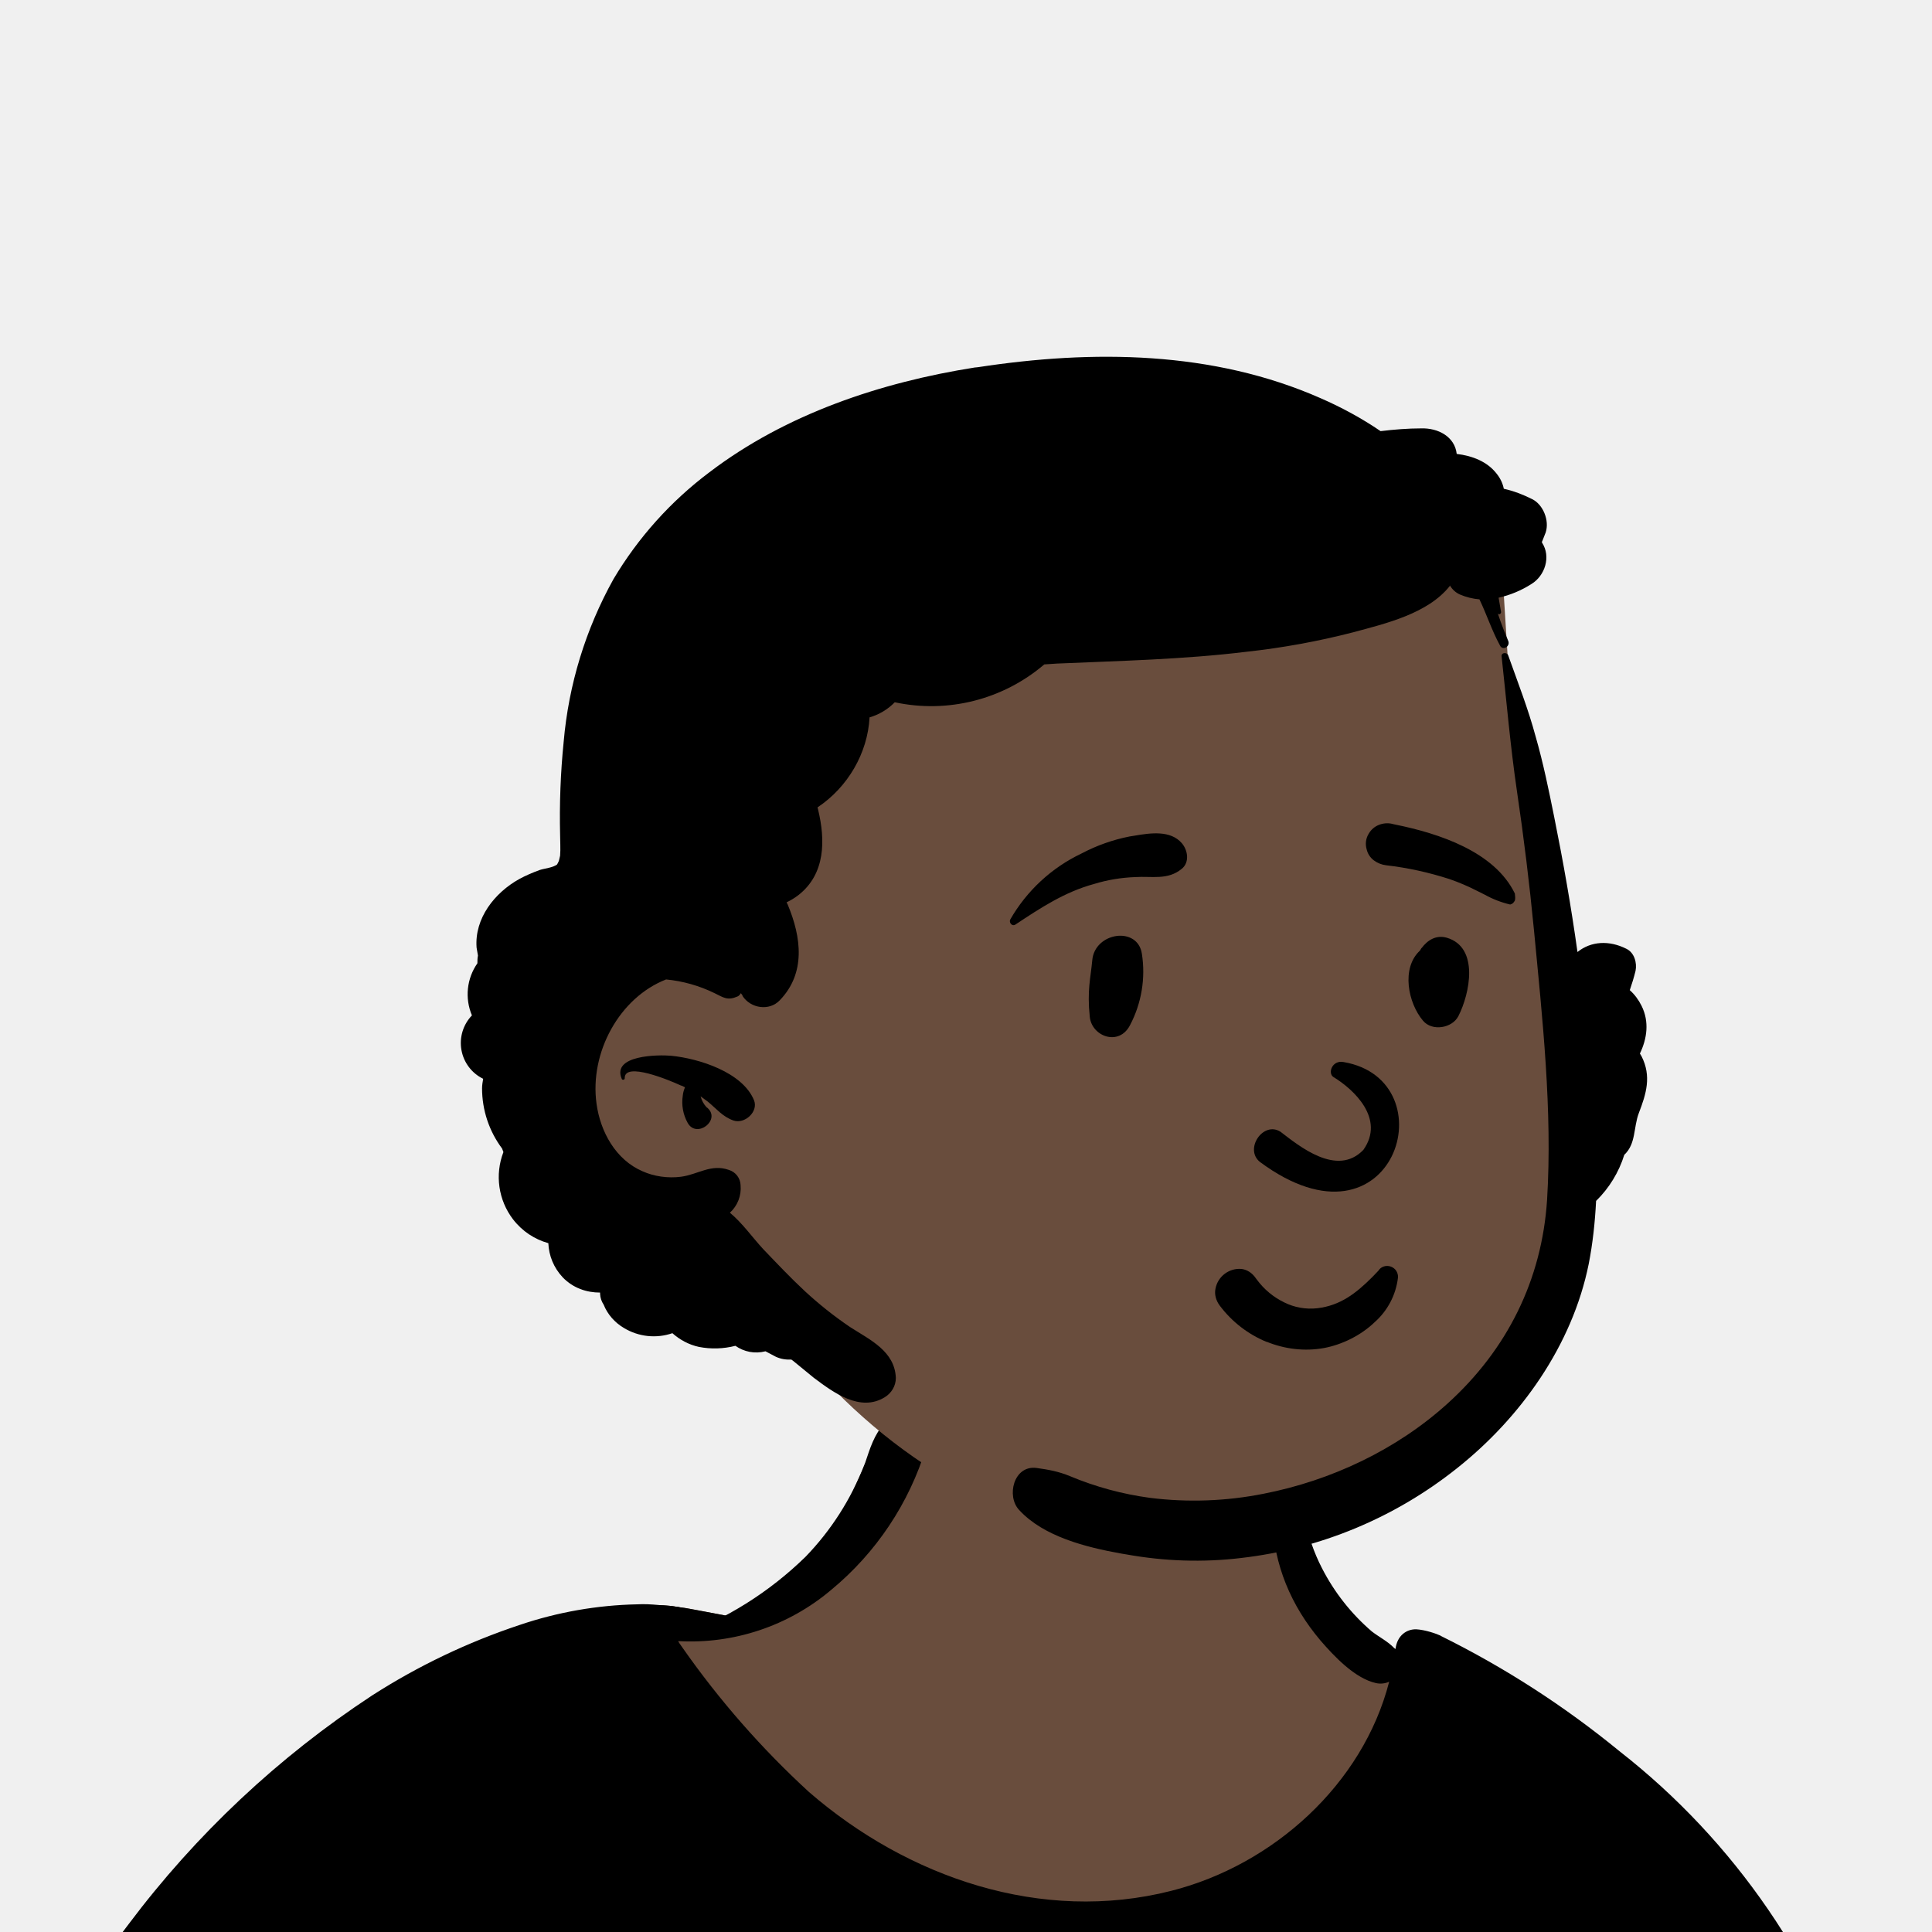
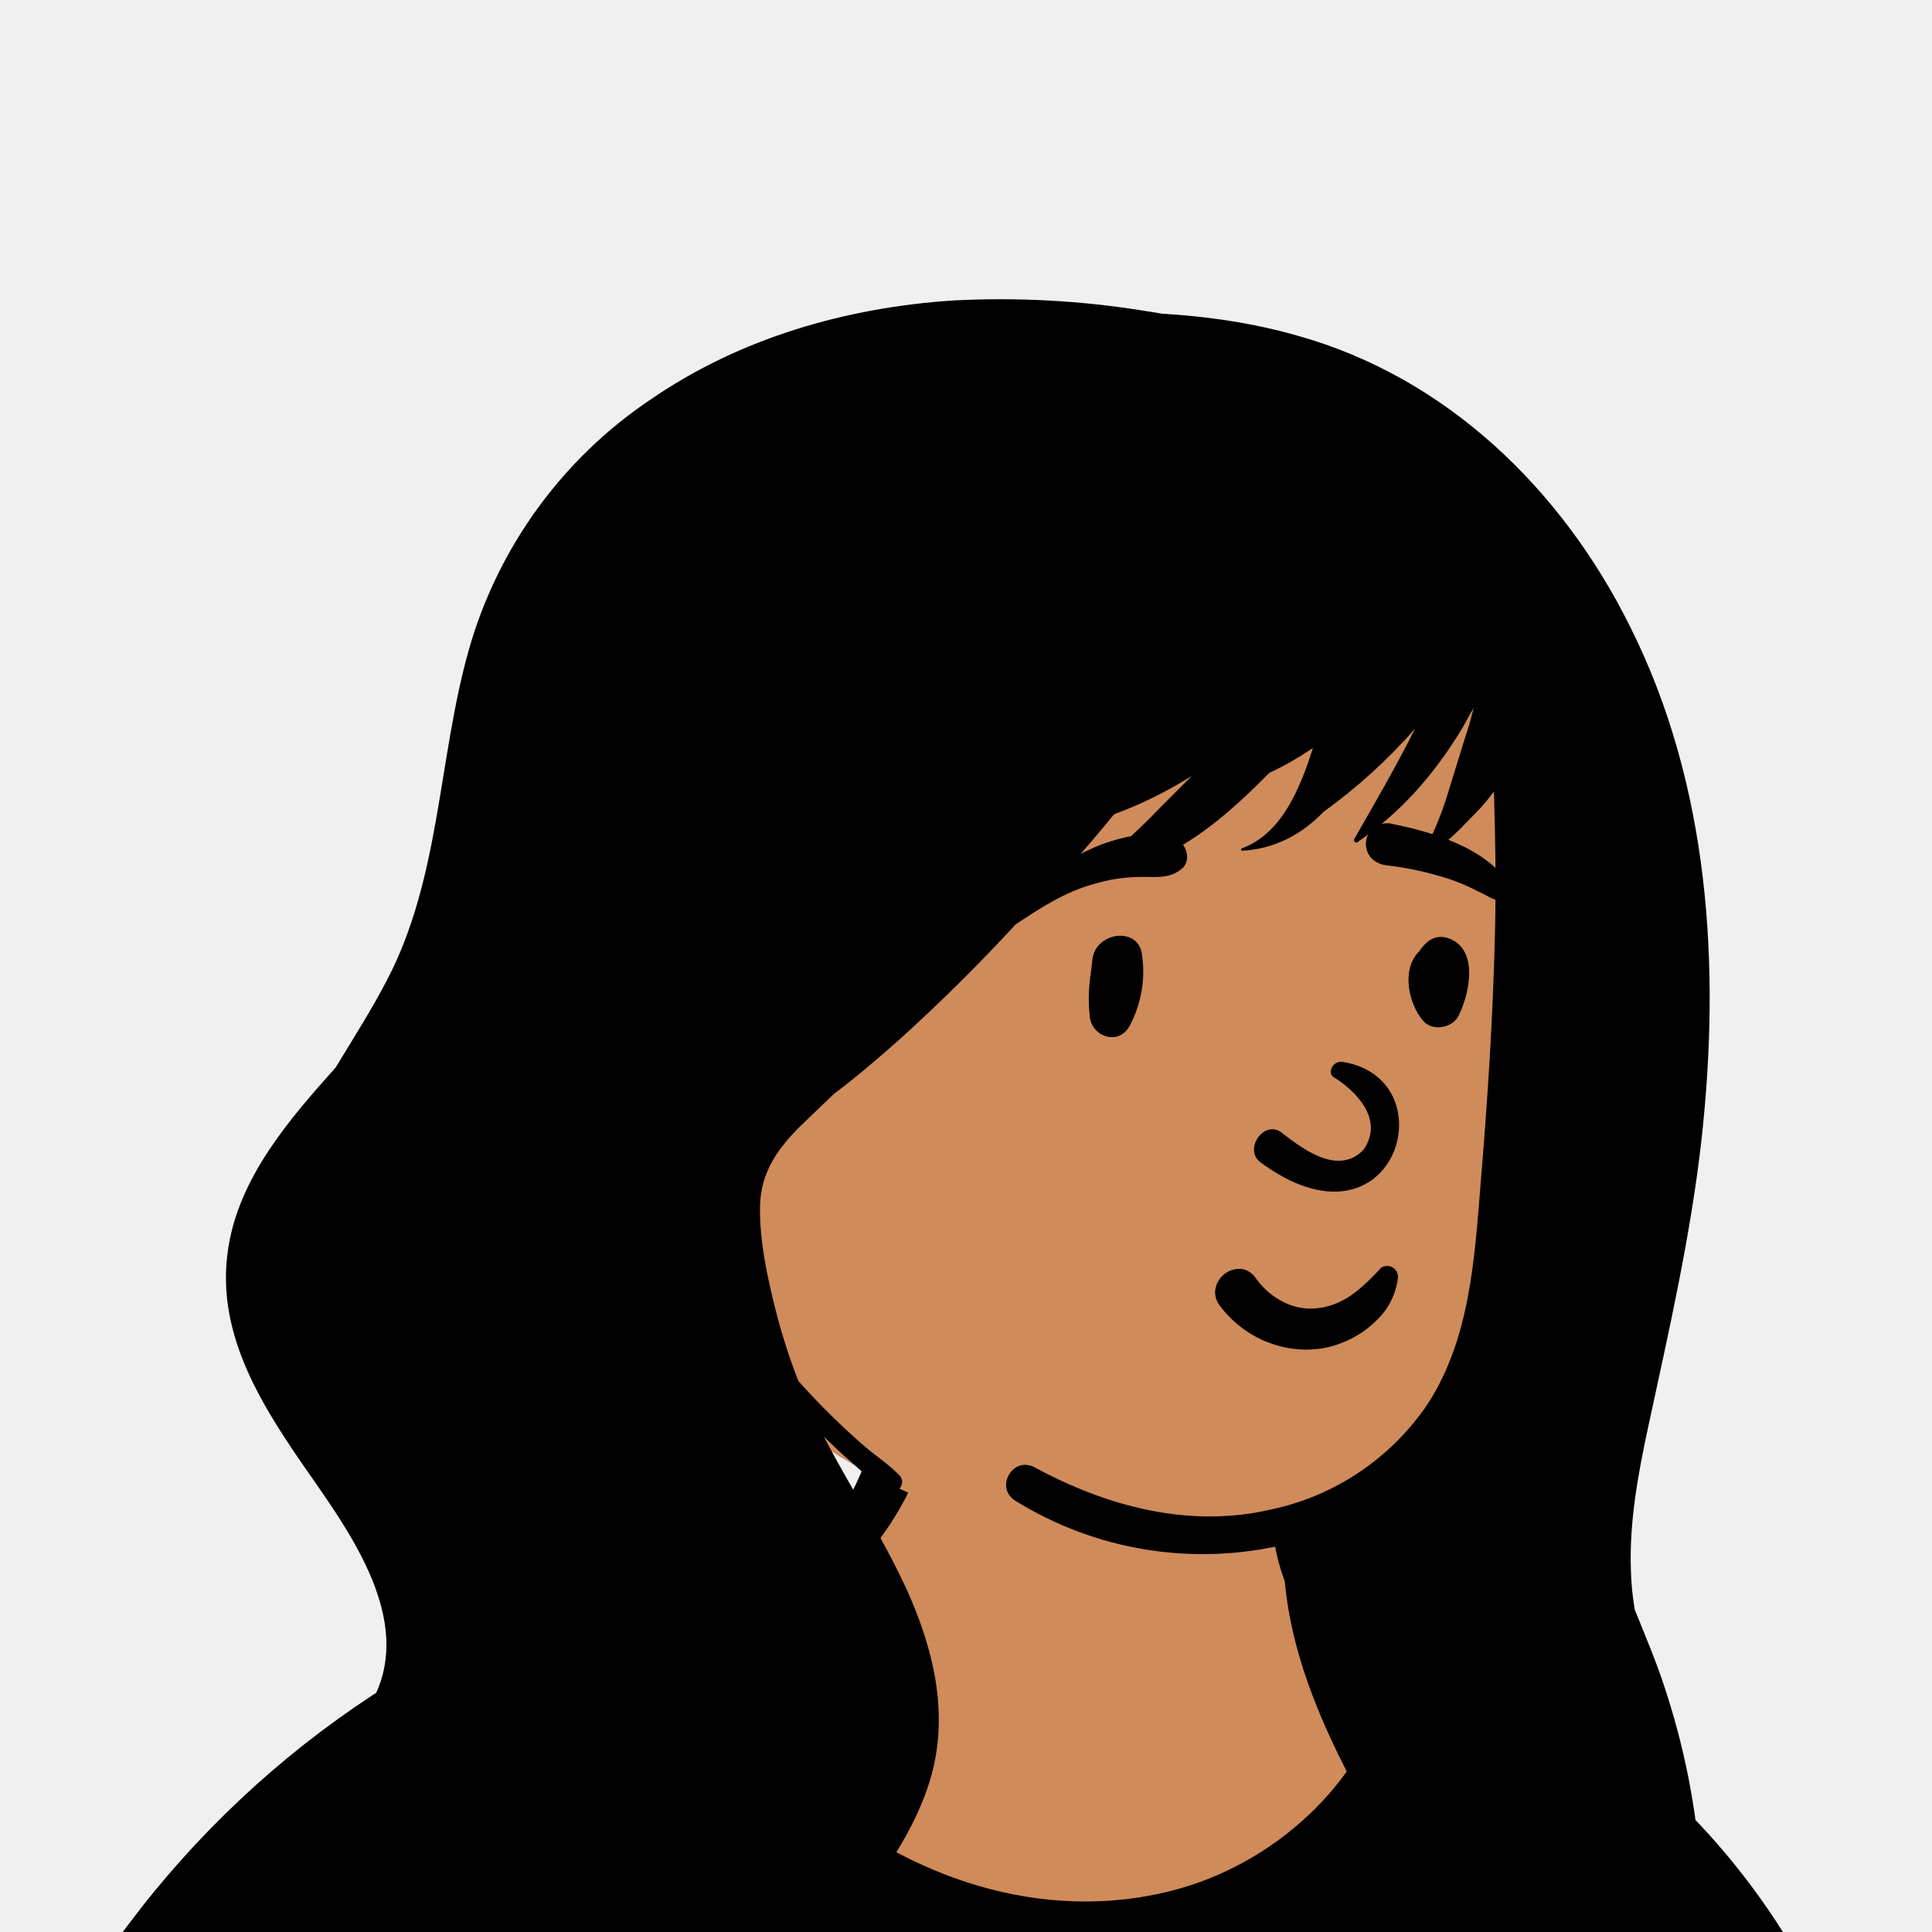
<svg xmlns="http://www.w3.org/2000/svg" viewBox="0 0 704 704" fill="none" shape-rendering="auto">
  <mask id="peep-12-mask">
    <rect width="704" height="704" rx="0" ry="0" x="0" y="0" fill="#fff" />
  </mask>
  <g mask="url(#peep-12-mask)">
    <g fill-rule="evenodd" clip-rule="evenodd">
-       <path d="M705.3 1074a2351.1 2351.1 0 0 1-15.6-101c-1-7.7-2.5-16.4 2.7-22 7.3-8 14-14.8 14.8-26.2.8-10.7-2.8-22.4-5-32.8a809.4 809.4 0 0 0-17.3-64.7c-6.6-21.7-13.9-43.2-21.3-64.6-6.9-20-13.5-40.3-22.5-59.5-17-36.5-46-63.5-81.6-81.6-9-4.5-27-20.5-36.3-24-8.5-3.4-8.5 6.3-16.9 2.6-6.7-2.9-13-6.7-16.7-13.2-4-7-14.3-16.9-15.9-25-3.3-17.4.3-32.2-12-45.3a90 90 0 0 0-41.1-23.8c-33.7-9.3-78.5-2.8-98.8 28.5-9.7 14.9-13 33-26.2 45.1-11.4 10.7-8.8 18-23.6 23.4-.9.3-23.6-4.5-24.4-4.2-16.2-3.5-31.7 6.2-46.5 11.8a325.4 325.4 0 0 0-63 32.3 399.2 399.2 0 0 0-102.3 98.5 482.5 482.5 0 0 0-76.4 161c-1.7 6.4-3.5 13-1.5 19.4 1.7 5.3 5.4 9.2 9.8 12.4 6 4.3 18 7 17.7 15.7-.1 6.6-2.4 13.5-3.5 20-1.3 7.7-2.3 15.5-3.4 23.2-4.8 35.4-8.6 71-10.3 106.6a920 920 0 0 0-.5 106c.1 2.3.8 4.5 2 6.2-1 .4-1.2 2.4.1 2.7l2.7.5a12 12 0 0 0 7 2.4l5.5.2c19.3 4 38.6 7.9 58.1 10.8 23.8 3.5 47.6 6.3 71.5 8.7 49.2 4.8 98 3.2 147.1.6a1877 1877 0 0 1 147.4-2c49.2 1.4 98.4 3.5 147.6 4.4 55 1 110-.5 164.8-5 7.5-.5 12.2-6.5 10.7-14-8.9-44.7-19-89.1-27-134Z" fill="#694d3d" />
+       <path d="M705.3 1074a2351.1 2351.1 0 0 1-15.6-101c-1-7.7-2.5-16.4 2.7-22 7.3-8 14-14.8 14.8-26.2.8-10.7-2.8-22.4-5-32.8a809.4 809.4 0 0 0-17.3-64.7c-6.6-21.7-13.9-43.2-21.3-64.6-6.9-20-13.5-40.3-22.5-59.5-17-36.5-46-63.5-81.6-81.6-9-4.5-27-20.5-36.3-24-8.5-3.4-8.5 6.3-16.9 2.6-6.7-2.9-13-6.7-16.7-13.2-4-7-14.3-16.9-15.9-25-3.3-17.4.3-32.2-12-45.3a90 90 0 0 0-41.1-23.8c-33.7-9.3-78.5-2.8-98.8 28.5-9.7 14.9-13 33-26.2 45.1-11.4 10.7-8.8 18-23.6 23.4-.9.3-23.6-4.5-24.4-4.2-16.2-3.5-31.7 6.2-46.5 11.8a325.4 325.4 0 0 0-63 32.3 399.2 399.2 0 0 0-102.3 98.5 482.5 482.5 0 0 0-76.4 161c-1.7 6.4-3.5 13-1.5 19.4 1.7 5.3 5.4 9.2 9.8 12.4 6 4.3 18 7 17.7 15.7-.1 6.6-2.4 13.5-3.5 20-1.3 7.7-2.3 15.5-3.4 23.2-4.8 35.4-8.6 71-10.3 106.6a920 920 0 0 0-.5 106c.1 2.3.8 4.5 2 6.2-1 .4-1.2 2.4.1 2.7l2.7.5a12 12 0 0 0 7 2.4l5.5.2c19.3 4 38.6 7.9 58.1 10.8 23.8 3.5 47.6 6.3 71.5 8.7 49.2 4.8 98 3.2 147.1.6a1877 1877 0 0 1 147.4-2c49.2 1.4 98.4 3.5 147.6 4.4 55 1 110-.5 164.8-5 7.5-.5 12.2-6.5 10.7-14-8.9-44.7-19-89.1-27-134Z" fill="#d08b5b" />
      <path d="m201 597.5 1.2-.4c14.5-5.7 29.6-14.8 45.4-11.4.5-.2 10.8 1.9 17.9 3.2l-6.7 7L247 598c40.7 67.1 88.8 100.7 144.3 100.7 55.5 0 97.7-33.6 126.4-100.7l4-1c.4 0 1 .2 1.5.4 9.3 3.6 27.4 19.6 36.3 24.1 35.6 18 64.5 45 81.6 81.6 8.7 18.6 15.2 38 21.8 57.5l.7 2c7.4 21.4 14.7 43 21.3 64.6 6.3 20.4 12 41 16.6 61.8l.7 2.9c2.2 10.4 5.8 22 5 32.8a29 29 0 0 1-3 10.7l-80.4 29 38.4 261.3c-35.1 1.5-70.3 2-105.5 1.3-49.2-.9-98.4-3-147.6-4.3-47.7-1.2-95.3-.7-143 1.7l-12 .6a946.3 946.3 0 0 1-139.5-1l-3.1-.3v-38.3l16.3-212.9-83-15.6-81.3-39.5a21.7 21.7 0 0 1-5.6-8.8c-1.9-6-.5-12 1-18l.5-1.3a492.8 492.8 0 0 1 76.4-161A399.3 399.3 0 0 1 138 629.7c19.8-13 40.9-23.9 63-32.3Z" fill="currentColor" />
      <path d="M232.2 584.6c5.1-.3 10.3.6 15.4 1 .4.1.6.8 0 .9-9 1.9-18 4.5-26.9 7.1l-3.8 1.2c-10 3-19.8 6-29.6 10-19.4 7.9-37.8 18.5-54.8 30.8C67.2 682.8 20 754.3-9.9 828.3a526 526 0 0 0-24.3 77c-.4 1.6-2 5.4-1 7 .7 1.3 3.6 2.1 5 2.9l4.5 2.3 25.2 12.9 2.3 1.1c38 18.6 78.4 34.4 121 35.5l.4-3.7a342 342 0 0 1 9.9-60c.3-1 1.6-.6 1.7.3 3 23.1 2 46.4 1 69.7-1.8 41-4.3 82.2-6.5 123.3-1.2 20.6-2.6 41-3.9 61.7-1.3 20.5-1.7 41.6-4.7 62-.6 4.6-6 7-10 6.6-4.4-.5-7.9-4.5-8-9 0-11.9 1.5-24 2.4-35.8l2.5-33.8c3.1-41.1 6.8-82.2 10.2-123.3a4771 4771 0 0 1 3.8-43.7C76.4 979.8 34.2 963-6.1 943.5c-.6 13.2-2 26.5-3.4 39.6-3.8 36.8-7.1 73.6-9.6 110.5a2254.2 2254.2 0 0 0-4.2 92.7l-.2 7c0 4.4-.5 8.5-4.3 11.7-3.7 3.3-8.9 3.5-12.6 0-5-4.6-4.2-10.9-4-17.1a1675.6 1675.6 0 0 1 1.8-47.2 1321 1321 0 0 1 10.5-109.5l2-14c3.5-26 7.5-52.7 15.5-77.9-3.1-1.5-6.2-3-9.3-4.7-5.5-2.7-11.2-5.4-16.6-8.4-4.2-2.5-7.9-5.8-9-10.8-1.4-5.5.6-11.5 2-16.9v-.4a502 502 0 0 1 26.6-80 523.2 523.2 0 0 1 67.8-117 353.8 353.8 0 0 1 88.7-83.3 239 239 0 0 1 53.8-25.7 142.6 142.6 0 0 1 42.8-7.5Zm90.1-66c6-6.5 18.1.2 15.2 8.8a108.2 108.2 0 0 1-34.7 52A79.4 79.4 0 0 1 247 598l1.7 2.4a321.1 321.1 0 0 0 46.1 52.6c36 31.2 84.8 48 132 36 37.1-9.4 69.8-38.8 79.4-76.2-1.3.6-3 .9-4.8.5-7.7-1.7-15.3-9.8-20.3-15.6-5.3-6.3-9.5-13-12.6-20.7-5.6-14-7.4-32.1.3-45.7 1-1.7 3-.7 3.3 1l.3 2.5c1.5 12.7 3.3 25 9.3 36.6a76 76 0 0 0 18.2 23.1c2.6 2 5.8 3.6 8.1 6l.5.4c.6-5 4.1-7.3 7.6-7.2 3.3.2 7.3 1.6 8.8 2.3l.1.1a341 341 0 0 1 65.1 42 259 259 0 0 1 88.4 129c7.5 25.3 11.8 51.4 16.3 77.4l2.8 16c4.2 23.9 8.9 48.4 18.4 70.7 2.5 5.7.6 11.1-5.5 13.4A1493 1493 0 0 1 688 953c3.7 16 6 32.5 8.7 48.5 6 34.1 13.2 68 19.4 102 3.2 17.5 6.1 35 9.3 52.3l4.7 25.2 2.4 13.6.1.7c.5 2.4 1 4.9.4 7.3-.8 2.7-2.9 4.6-4.8 6.6-1.6 1.6-3.8 1.6-5.7.7l-.7-.3c-3.4-1.6-6-3.2-7.3-7-.7-2.5-1-5.2-1.5-7.7a3535.6 3535.6 0 0 1-7.8-43.6l-1.6-9.1c-5.2-31.4-10.2-62.9-12.8-94.5-1-14-2.3-28.1-3.5-42.2l-.9-10.5c-1.1-13.3-2.5-27-2.7-40.5l-4.5 1.6L657 964c-5.5 2-12.5 6-18.4 5.2-2.9-.3-5-1.2-6.8-2.9 2 28.8 4.8 57.4 8.5 86a1965.7 1965.7 0 0 0 22 135c.6 3.2 1.4 6.4 1.9 9.6.5 3.7-.5 5.9-2.5 9-1.7 2.4-5 3.7-7.8 2-3.6-2.3-5.5-4.3-6.5-8.4-1-3.7-1.6-7.6-2.3-11.4a1654.2 1654.2 0 0 1-11.4-65.2c-7.8-52-12.7-104.4-15.2-156.8a1388 1388 0 0 1-1.4-77.8c0-13.3.5-26.6 1.4-39.9 1-13.4 3-26.5 4.8-39.8 0-.5.7-.5.7 0 .8 14.9 2.1 29.8 2.8 44.7.6 14.3.9 28.5 1.4 42.8.6 18.7 1.5 37.5 2.7 56.2a9.6 9.6 0 0 1 8.5-3.1c4.7-1 9.7-3.4 14.1-5l16.8-5.5 26.4-8.7a679 679 0 0 1-18-80.8l-2-12.3c-4-24.2-8.5-48.5-15.8-72a229.8 229.8 0 0 0-34.8-68.2 370.2 370.2 0 0 0-52.7-55.3C557 627 539.7 614 523 600c.1.9.2 2 0 3-3.5 25.9-17 50-35.8 67.9-37.7 36-93.6 43.4-142 26.5-46.7-16.3-88-55-102.6-102.8-.3-.8.8-1 1.3-.5l2.4 3.3c0-.4.2-.9.7-1a129 129 0 0 0 46.6-29.2 100.2 100.2 0 0 0 21.3-33.3l.4-1c1.7-5 3.2-10.2 7-14.2Z" fill="#000" />
    </g>
    <g transform="matrix(.99789 0 0 1 156 62)">
      <g fill-rule="evenodd" clip-rule="evenodd">
-         <path d="M418.4 337.6c-6.2-45.2-20.6-89.2-22.6-135l-3.7-59c-.5-12.3-16.4-16.5-22.5-5.6-13.9-15.3-38.7-13-57.6-12.6-111.3 4-217 79.2-255.3 184.2a10 10 0 0 0 .4 7.5c-17.8 59.4 45.2 97.6 88.1 124.1 17.5 18.5 38 33.8 61 44.2a214.2 214.2 0 0 0 85.7 20.2c6.5.1 10.4-5 10.8-10.5 9.4-2.2 25.5.4 30.4-9.2 56.6-24.6 93.4-86.9 85.3-148.3Z" fill="#694d3d" />
-         <path d="M392 177.2c-.2-1.5 2-1.6 2.4-.4 3.5 9.8 7.3 19.5 10 29.5 2.8 9.7 4.8 19.5 6.8 29.4 3.3 16.3 6.2 32.7 8.5 49.2 5-4 11.6-4.3 17.8-1.2 3 1.4 4 5.2 3.4 8.1-.6 2.4-1.3 4.7-2.1 7 1.8 1.6 3.2 3.5 4.3 5.7 2.9 5.8 2 12-.6 17.4l.6 1c3.7 7.3 1.7 13.7-1 20.7-2 5.3-1 11.2-5.3 15.2a40.2 40.2 0 0 1-10.3 16.8c-.4 7.7-1.2 15.4-2.7 23-6 29.6-24.8 56-48.2 74.5a155 155 0 0 1-78.6 32.6c-14.1 1.7-28.2 1.2-42.1-1.3l-1.8-.3c-12.9-2.3-28.4-6.2-37.3-15.9-4.7-5-2-16.3 6.3-15.3 4.4.6 8.2 1.3 12.3 3a115.7 115.7 0 0 0 29.2 7.9 130 130 0 0 0 41.5-1.5c24.6-4.8 48.5-16 67.2-32.9 21.7-19.6 34.4-45 36.3-74.2 2-32.6-1.7-66-4.8-98.4a995.4 995.4 0 0 0-6.2-50.5c-2.4-16.3-3.8-32.7-5.6-49.1ZM199.8 71.9l1-.1c41.9-6.4 85.8-6 125.1 11.3 7.6 3.3 15 7.3 21.9 12 5-.6 10-1 14.8-1 6.2-.2 12.3 3 13 9.3 5.8.7 11.1 2.8 14.5 7.1 1.4 1.7 2.3 3.6 2.7 5.6 3.6.8 7 2.1 10.4 3.8 4 2 6.3 7.8 4.9 12.1l-1.1 2.8-.3.7.1.3c3.3 5.1 1 12-3.9 15a37.6 37.6 0 0 1-12 5l.9 5.2c0 .7-.8 1.2-1.2.5 0 0 1.5 4.7 3.8 10 .9 2-2 3.8-3 1.7-3-5.5-4.8-11.2-7.5-16.8-2.4-.2-4.9-.8-7.2-1.8a8 8 0 0 1-3.6-3.3v.2c-8 10.1-23.4 13.7-35.3 16.9a275 275 0 0 1-39 7.1c-23 2.8-46.2 3.3-69.2 4.3l-4.6.3a63.6 63.6 0 0 1-54.6 13.8 21 21 0 0 1-9.2 5.5c-.7 13.1-8 25.5-19 32.8l.2.8c2.7 11.1 2.7 23.4-7.1 31.1a24 24 0 0 1-4.4 2.7l.4.8c5 11.9 6.7 25-2.9 34.9-3.8 4-10.6 3-13.6-1.6v-.2l-.6-.8c-.3.5-.7 1-1.2 1.2-3.7 1.6-5.1.4-8.4-1.2a51.6 51.6 0 0 0-17.7-5c-17 6.6-28 26.6-25.4 45.3 1.4 10.2 7 20.4 16.8 24.6 4.2 1.9 9.3 2.6 14 2 6.2-.8 11-4.8 17.5-2.5a6 6 0 0 1 4.3 5.6 12 12 0 0 1-3.9 10c4.6 3.8 8.2 9 12.2 13.3 5 5.2 10 10.5 15.3 15.4 5 4.6 10.4 8.9 16 12.7l.6.4c7.2 4.6 16.1 8.7 16.5 18.4 0 3-1.7 5.6-4 7-9 5.6-18.8-1.7-25.9-7l-8.2-6.7c-1.8.1-3.7-.1-5.7-1l-3.8-2c-4 1-7.8.2-11-2a30.3 30.3 0 0 1-13.3.4c-3.7-.8-7-2.6-9.7-5a21 21 0 0 1-17.7-1.9c-3.4-2-6-5-7.4-8.5a7.6 7.6 0 0 1-1.3-3.9v-.5c-4.9 0-9.8-1.6-13.6-5.5-3.4-3.6-5.1-8-5.3-12.5-5-1.4-9.5-4.3-12.9-8.7a25.3 25.3 0 0 1-3.5-24.5l-.5-1.3a36.6 36.6 0 0 1-7.3-21.9c0-1.2.2-2.3.4-3.5A14.5 14.5 0 0 1 16 308a19.7 19.7 0 0 1 2-19c0-1 0-1.8.2-2.8l-.5-2.9c-.8-10.7 6.6-20 15.6-25 2.4-1.3 5-2.4 7.5-3.3 1.9-.6 4.7-.8 6.3-2 0-.1.6-1 .7-1.5l.4-1.7c.2-2.5 0-5 0-7.5a272 272 0 0 1 1.3-34A148 148 0 0 1 67.7 149a135 135 0 0 1 35-38.9c28-21.3 62.7-32.8 97-38.2ZM70.7 331.1c-3.7-8.7 13.4-8.8 18-8.4 10.2 1 26.1 6 30.3 16.2 1.7 4.2-3.4 8.8-7.5 7.4-4-1.4-6.2-4.3-9.4-6.9l-2.6-1.9a9.5 9.5 0 0 0 2.2 4l.3.2c5 4.4-3.9 11.3-7.2 5.5a15.5 15.5 0 0 1-1.8-10c.1-1.1.4-2 .8-3l-1-.5-.6-.2c-3.9-1.8-20.6-8.8-20.4-2.6 0 .7-1 .7-1.1.2Z" fill="#000" />
+         <path d="M405.9 203.2c-10.3-37.2-49.7-53.4-85.2-56-96-10-193.7 43.5-236.3 130.3-34 66-35.1 135.2 38.1 172.8L135 457c3.7 3.4 7.5 6.7 11.7 9.5a228 228 0 0 0 136.2 35.1c70-1.4 95-49 110.4-109.9 16.1-60.6 25.1-126.5 12.6-188.5Z" fill="#d08b5b" />
+         <path d="M451.8 553.7c-3.2-10-7.3-19.5-11.2-29.2-.8-4.8-1.3-9.7-1.4-14.6-.6-17.5 2.7-35.2 6.4-52.3 7.5-34.7 15.4-69 19.4-104.4 7-63.2 2.9-129-26-186.7-24.8-50-67-91-121.6-106.2-16.1-4.6-32.7-7-49.4-8l-6.2-1a329.7 329.7 0 0 0-70.3-3.8c-39 2.6-77.6 13.7-110 35.9A163.8 163.8 0 0 0 14.8 175C3.6 214.8 4.5 257.7-14.9 294.9c-5.7 11-12.4 21.4-18.8 32-17 19-35.3 40-39.3 66-5 32 13.5 59.2 31 84.2 15.8 22.6 37.2 53.9 21 81.7-7.7 13.2-20 23-29.2 35-9.6 12.4-17 26.7-21 42a89.2 89.2 0 0 0 18.9 80.9 99.1 99.1 0 0 0 37 25.4c14.4 6.1 28.5 12 40.4 22.4 5.4 4.8 10.4 10 15 15.5 4.4 6.8 9.5 13.2 15.3 19 6.3 6.5 18.7-2.3 13-9.9l-1.4-1.7A515 515 0 0 0 54 771a90.5 90.5 0 0 1-11.8-71.7 88.6 88.6 0 0 1 7.2-18.2l2 5c3 6.3 7 13.8 12.1 20.2.2 4.4.9 8.7 2.1 13 8 26.4 34.4 39.4 58.3 49.6l7 2.9c6.2 2.6 12.8-6.3 8.9-11.7l-3-4.3a85.7 85.7 0 0 1-13.5-58.7c3.2-21.9 16-40 28.9-57.3 12.5-17 26-34.5 31.7-55.3 6.2-23 .5-45.9-9-67-8.9-19.4-20.6-37.3-30.4-56 3.4 3.3 6.8 6.5 10.4 9.6 4 3.5 8.1 7.6 13 10 3.4 1.9 7-2.5 4.2-5.5-3.7-3.9-8.4-6.9-12.5-10.4a257.4 257.4 0 0 1-24.4-24 217 217 0 0 1-8.4-26.2c-3-12-5.8-24.8-5.6-37.3.2-12.8 6.8-21.7 15.7-30.3l11.3-10.8c8-6 15.6-12.5 23-19a649 649 0 0 0 47.5-47.3 524.8 524.8 0 0 0 31.8-35.6 150 150 0 0 0 28.4-14l-11.7 11.7a217.3 217.3 0 0 1-28 24.7c-1 .7-.4 2.3 1 2 12.8-2.5 24.8-6.8 36-13.6 11.5-7 21.6-16.4 31-25.9 5.3-2.4 10.4-5.4 15.1-8.5l.8-.5c-4.7 14.7-11.4 31.2-25.9 36.5-.5.1-.4 1 .1.9 12.2-.7 22-6.2 29.7-14.2a197.6 197.6 0 0 0 33.4-30.3c-6.9 13.7-14.6 27-22.2 40.2-.4.7.4 1.7 1.1 1.2 16.1-10.9 28.3-25 38.3-41.5l4.2-7.5c-1 4-2.1 7.9-3.4 11.7l-6.5 21c-1.2 3.8-2.6 7.5-4.2 11.2-1.1 2.6-2.6 5.1-2.8 8 0 .2.2.3.3.3 6.4-1.6 12.4-9 17-13.5 2.5-2.5 4.9-5.3 7-8.2.5 16.8.8 33.6.4 50.5-.7 31-2.7 62-5.3 92.8-2.2 27.2-3.9 55.9-19.1 79.6A92 92 0 0 1 308 488c-30 7-60-1-86.5-15.3-8-4.3-14.8 7.4-7 12.2a130 130 0 0 0 97.9 16c-1 38.5 18 75 36.8 107.7 10.6 18.3 21.2 36.5 28.7 56.3a192.2 192.2 0 0 1 12 52.3c1.8 21.2 0 42.5-2.9 63.5l-.5 3.4c-.6 4.5 3.4 8.3 7.8 6 19.4-10.2 27.8-32 32.9-52 4.8-18.9 8-38 9.8-57.4 2.6 7.3 4.8 14.8 6.4 22.4l.7 3.3c1.3 6.3 10.9 5.9 12.4 0l.8-3.3a269.2 269.2 0 0 0-5.5-149.4" fill="#000" />
      </g>
    </g>
    <g transform="translate(315 248)">
      <path fill-rule="evenodd" clip-rule="evenodd" d="M146.6 241a40.7 40.7 0 0 1-17.1-13.2c-1.5-2-2-4.2-1.6-6.2a8.9 8.9 0 0 1 9.6-7.2c1.9.3 3.7 1.3 5.2 3.5l.3.4a27 27 0 0 0 10 8.3c3.6 1.8 7.8 2.6 12.1 2.1 8.3-1 14-5.4 20-11.4l2.2-2.3c.5-.8 1.1-1.2 1.9-1.5a4 4 0 0 1 4.6 1.6c.4.7.7 1.5.6 2.5a25.7 25.7 0 0 1-8.5 16.2c-5.1 4.9-12 8.2-18.4 9.4-7.1 1.3-14.4.4-21-2.3Zm24.2-96.6c7.6 4.6 19 15.3 11 26.6-9.6 10-23.4-1.4-30.2-6.6-6.3-4-13.3 6.3-7.5 11 49 36.3 69-29.8 30.5-36.4-4.2-.8-5.8 4-3.8 5.4ZM83 102c.8-10.3 16.6-12.7 18.1-2.4a42 42 0 0 1-4.3 25.9c-4 7.9-14 4.2-14.7-3-1-9.7.3-14 .9-20.5Zm120-4.5c2.2-3 5.4-4.9 9.2-3.8 11.9 3.5 8.4 20.4 4.2 28.6-2.3 4.4-9.6 5.6-12.9 1.6-5.4-6.4-8-19.1-1.1-25.5l.6-1ZM96.6 56.8l1.9-.3c5.8-1 13-2 17.1 2.7 2.2 2.5 3 7 0 9.4-5.1 4.2-10.8 2.6-17 3-5.1.2-10 1-14.9 2.5C73 77 64.2 82.8 55 88.9c-1.2.8-2.4-.7-1.9-1.8a59.3 59.3 0 0 1 26-24.1 64 64 0 0 1 17.5-6.2Zm95.6-4.6 1.4.3c15.7 3.2 36 9.8 43.4 25.1.3 2.2 0 2.7-.3 3-.2.3-.4.7-1.4 1A36 36 0 0 1 226 78l-2.8-1.4a77.7 77.7 0 0 0-10.1-4.3c-7.5-2.4-15.1-4.1-23-5a9.4 9.4 0 0 1-4.5-1.8 7 7 0 0 1-2.6-4 7 7 0 0 1 .8-5.8 7.4 7.4 0 0 1 3.6-3.1c1.5-.6 3.2-.8 4.9-.4Z" fill="#000" />
    </g>
    <g transform="translate(279 400)" />
    <g transform="translate(179 343)" />
    <g transform="translate(203 303)" />
  </g>
</svg>
